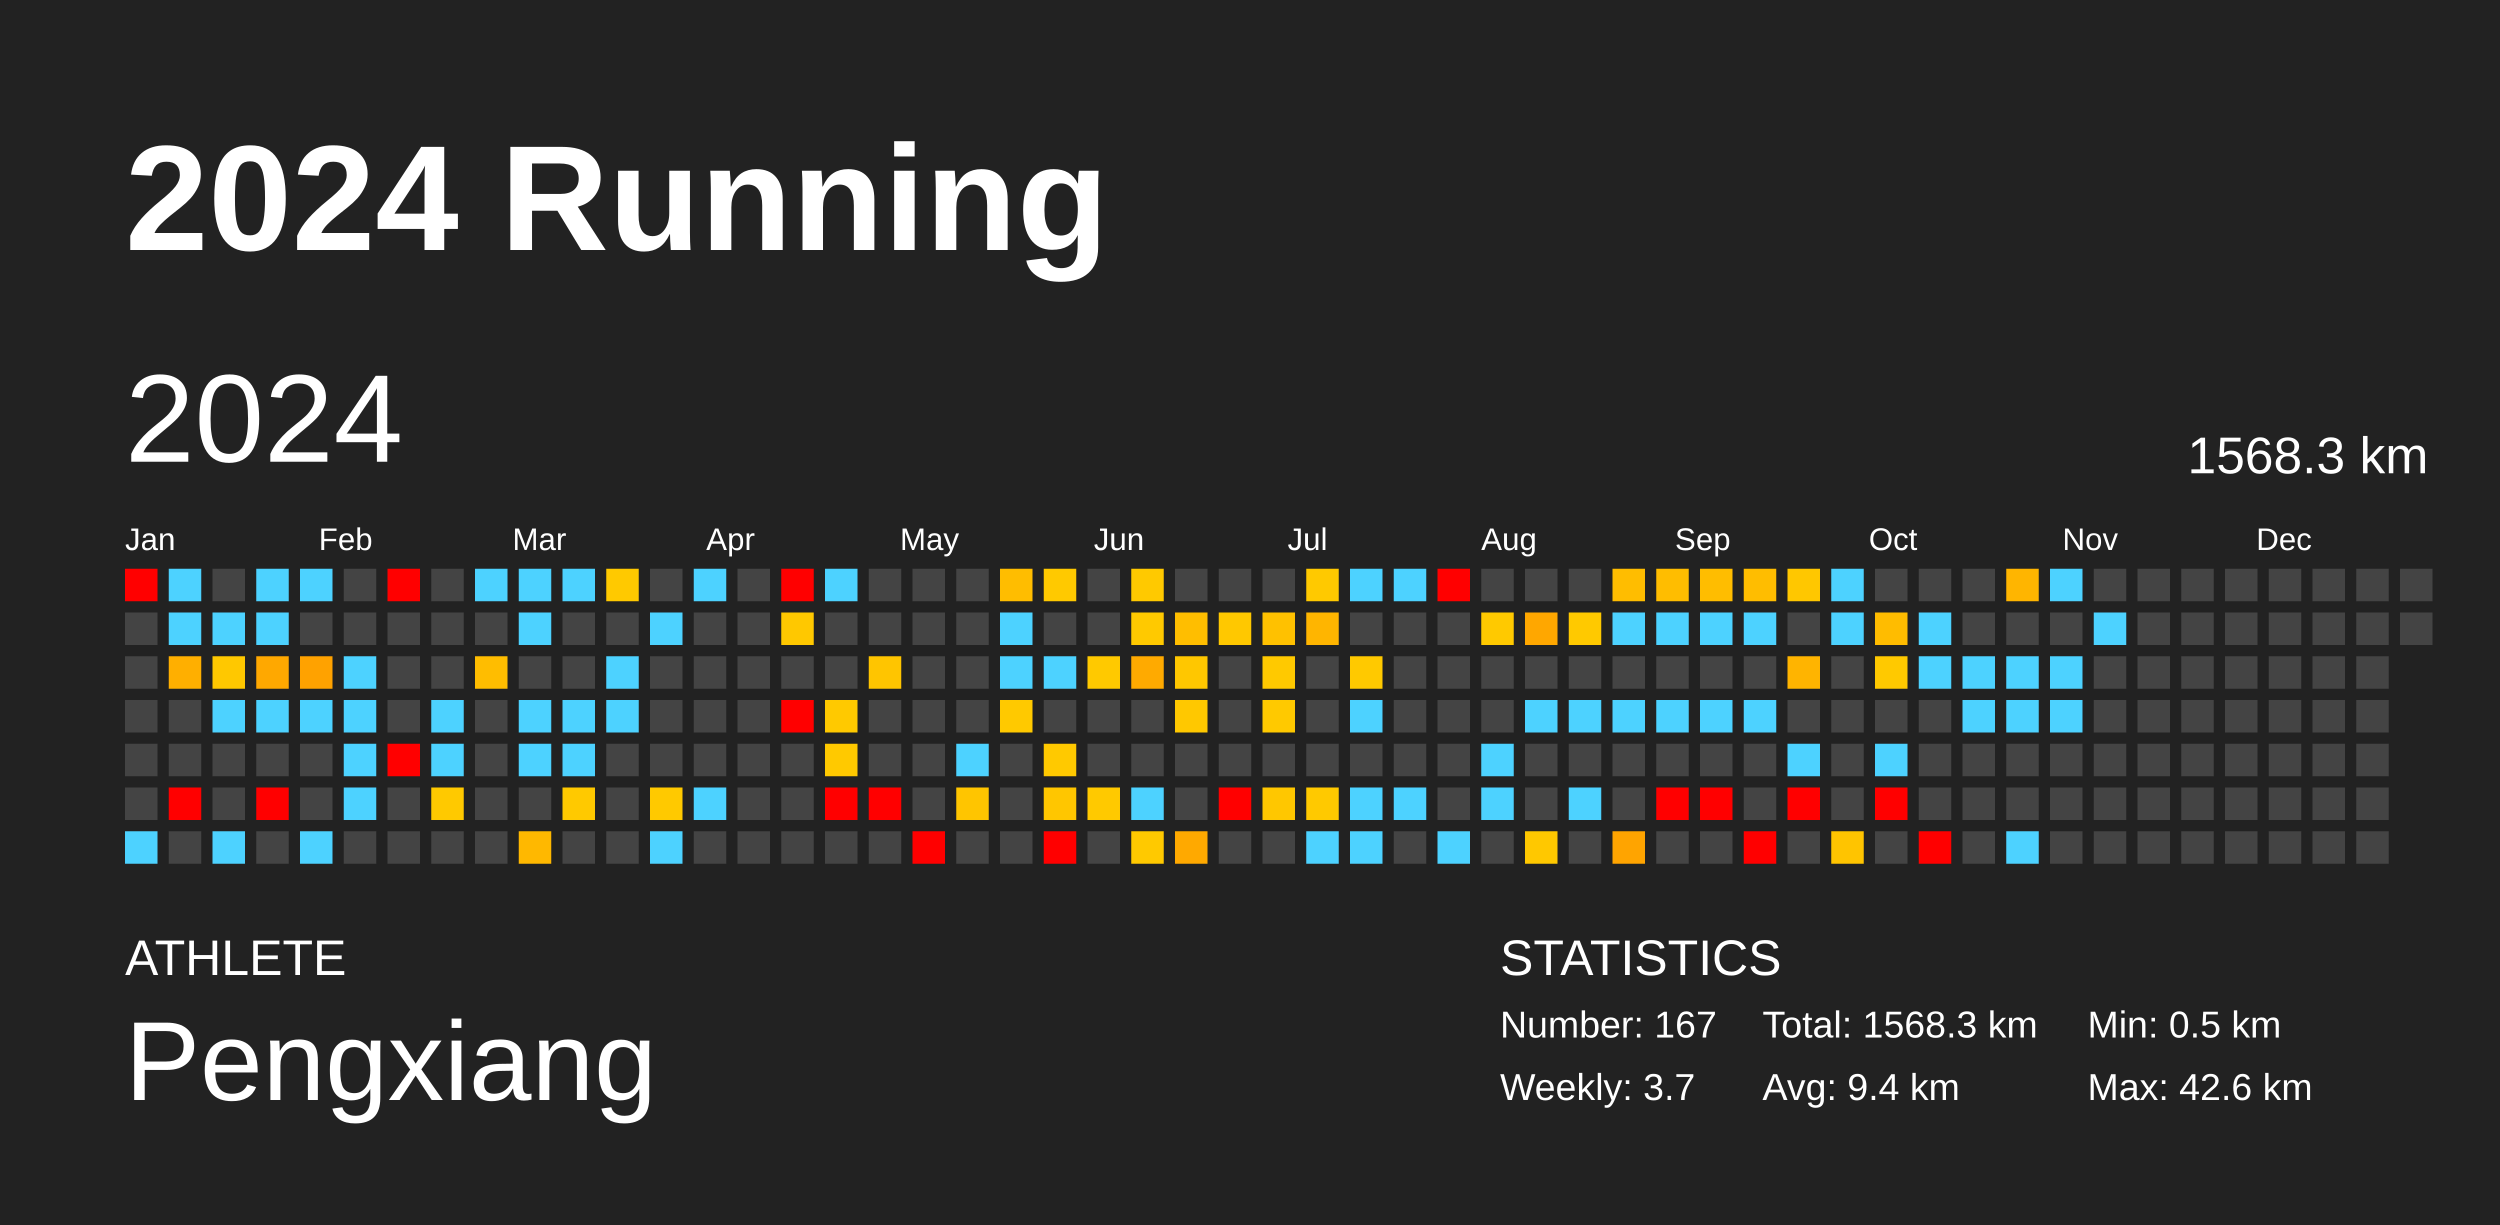
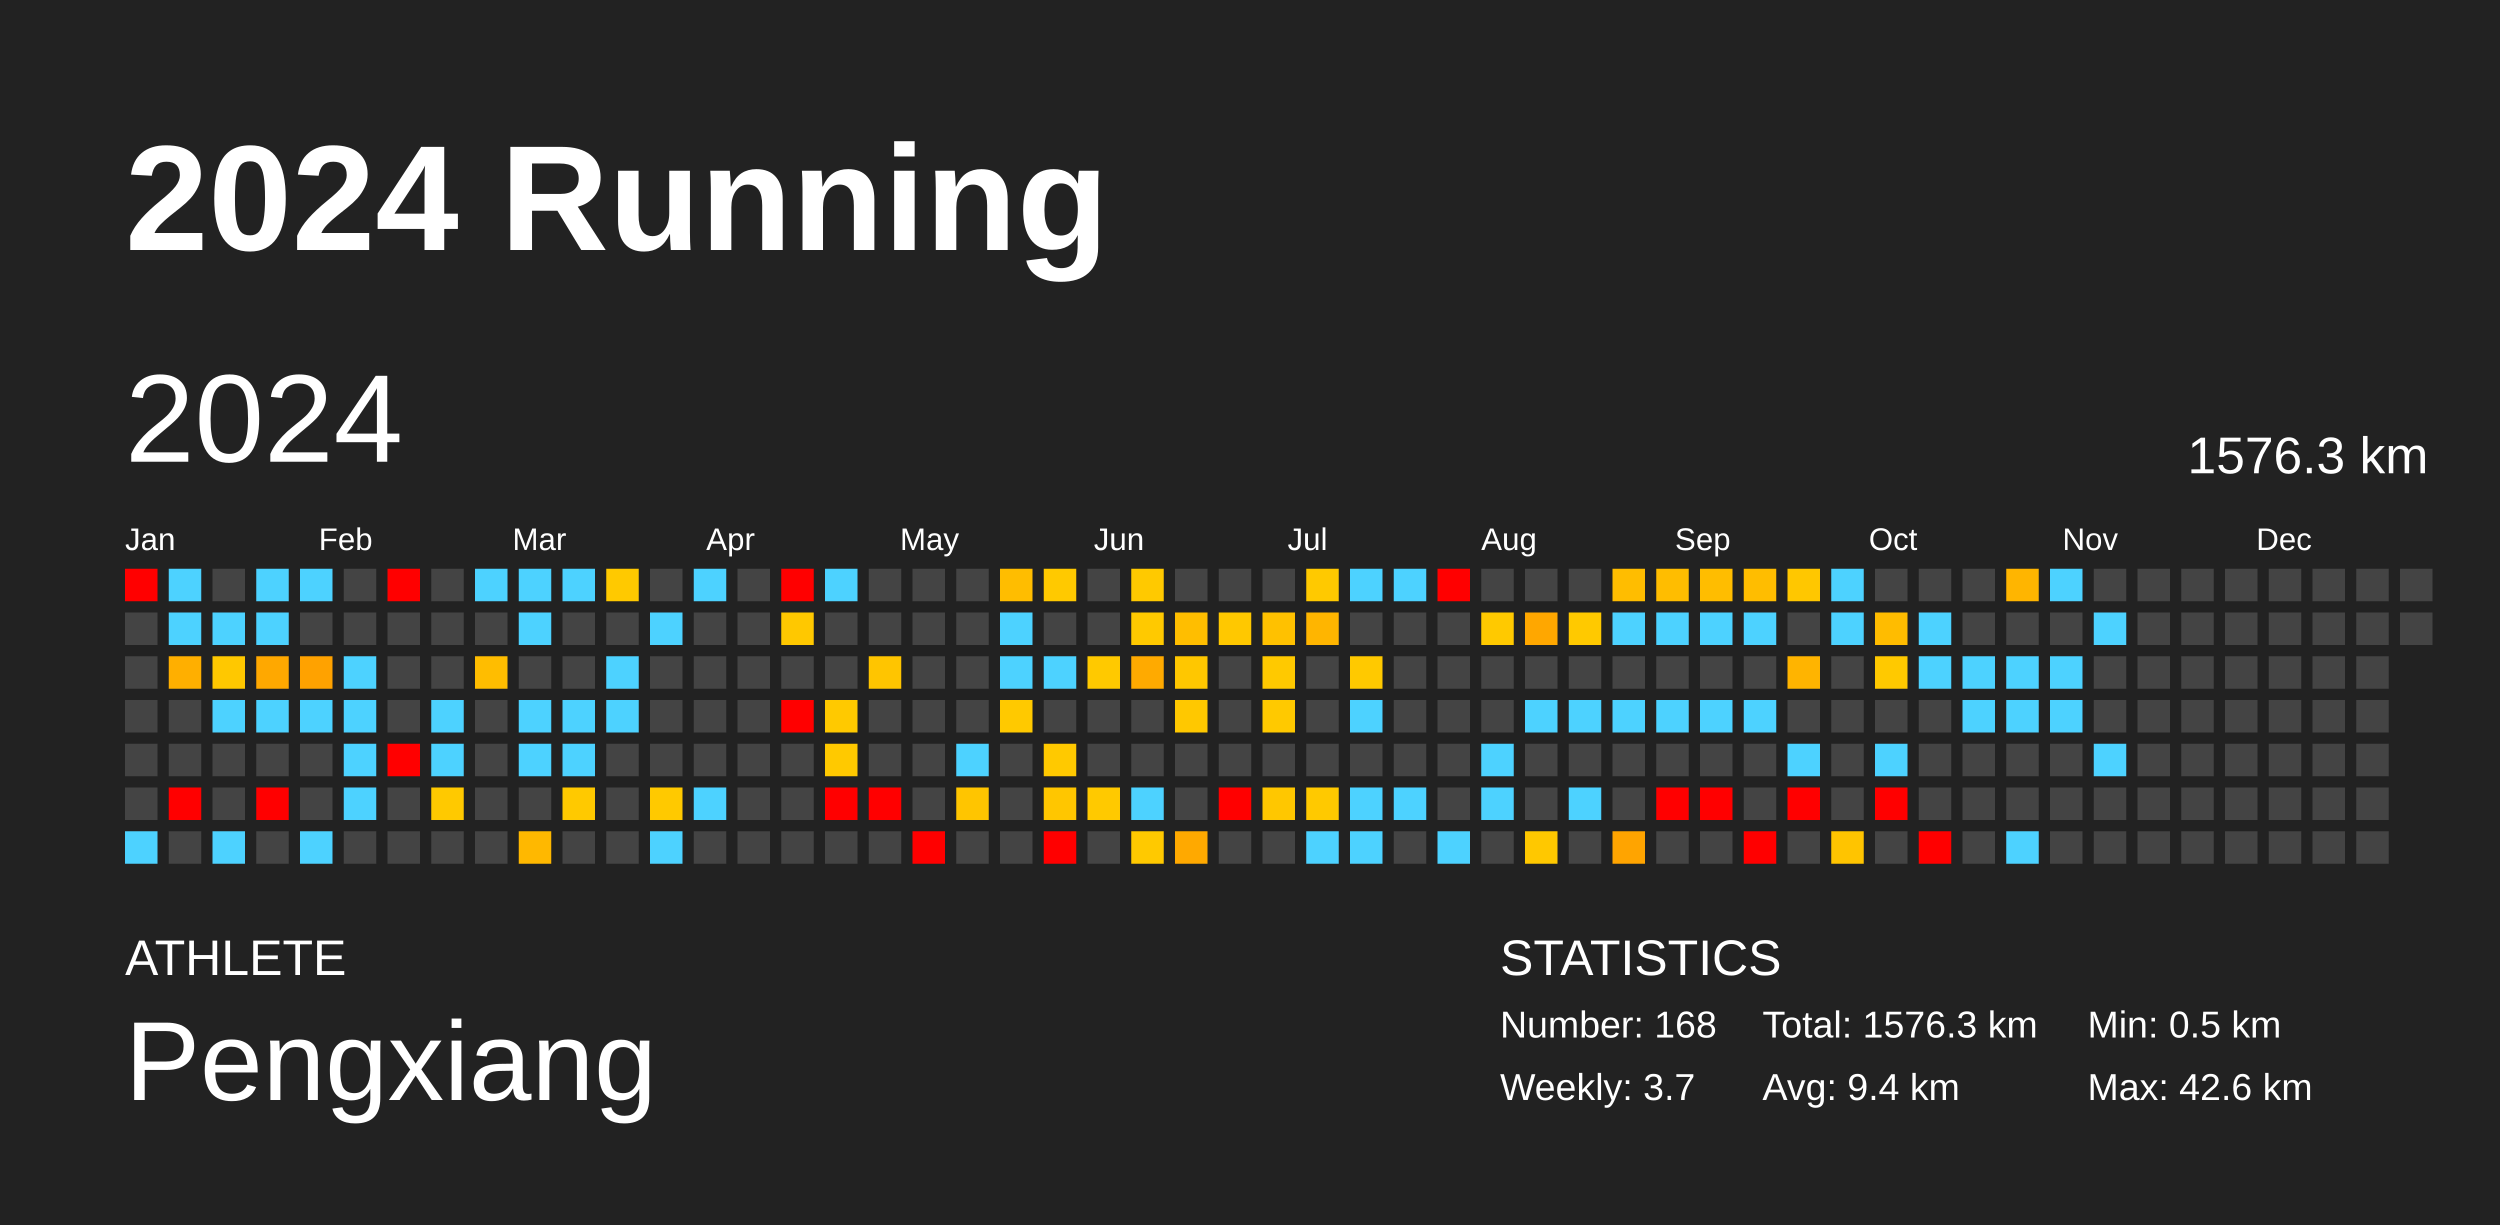
<svg xmlns="http://www.w3.org/2000/svg" baseProfile="full" height="98mm" version="1.1" viewBox="0,0,200,98" width="200mm">
  <defs />
  <rect fill="#222222" height="98" width="200" x="0" y="0" />
  <text fill="#FFFFFF" style="font-size:12px; font-family:Arial; font-weight:bold;" x="10" y="20">2024 Running</text>
  <text fill="#FFFFFF" style="font-size:4px; font-family:Arial" x="10" y="78">ATHLETE</text>
  <text fill="#FFFFFF" style="font-size:9px; font-family:Arial" x="10" y="88">Pengxiang</text>
  <text fill="#FFFFFF" style="font-size:4px; font-family:Arial" x="120" y="78">STATISTICS</text>
-   <text fill="#FFFFFF" style="font-size:3px; font-family:Arial" x="120" y="83">Number: 167</text>
+   <text fill="#FFFFFF" style="font-size:3px; font-family:Arial" x="120" y="83">Number: 168</text>
  <text fill="#FFFFFF" style="font-size:3px; font-family:Arial" x="120" y="88">Weekly: 3.7</text>
-   <text fill="#FFFFFF" style="font-size:3px; font-family:Arial" x="141" y="83">Total: 1568.3 km</text>
+   <text fill="#FFFFFF" style="font-size:3px; font-family:Arial" x="141" y="83">Total: 1576.3 km</text>
  <text fill="#FFFFFF" style="font-size:3px; font-family:Arial" x="141" y="88">Avg: 9.4 km</text>
  <text fill="#FFFFFF" style="font-size:3px; font-family:Arial" x="167" y="83">Min: 0.5 km</text>
  <text fill="#FFFFFF" style="font-size:3px; font-family:Arial" x="167" y="88">Max: 42.6 km</text>
  <text dominant-baseline="hanging" fill="#FFFFFF" style="font-size:10.0px; font-family:Arial;" x="10" y="30">2024</text>
-   <text dominant-baseline="hanging" fill="#FFFFFF" style="font-size:4.125px; font-family:Arial;" x="175" y="35">1568.3 km</text>
+   <text dominant-baseline="hanging" fill="#FFFFFF" style="font-size:4.125px; font-family:Arial;" x="175" y="35">1576.3 km</text>
  <text fill="#FFFFFF" style="font-size:2.5px; font-family:Arial" x="10.0" y="44">Jan</text>
  <text fill="#FFFFFF" style="font-size:2.5px; font-family:Arial" x="25.5" y="44">Feb</text>
  <text fill="#FFFFFF" style="font-size:2.5px; font-family:Arial" x="41.0" y="44">Mar</text>
  <text fill="#FFFFFF" style="font-size:2.5px; font-family:Arial" x="56.5" y="44">Apr</text>
  <text fill="#FFFFFF" style="font-size:2.5px; font-family:Arial" x="72.0" y="44">May</text>
  <text fill="#FFFFFF" style="font-size:2.5px; font-family:Arial" x="87.5" y="44">Jun</text>
  <text fill="#FFFFFF" style="font-size:2.5px; font-family:Arial" x="103.0" y="44">Jul</text>
  <text fill="#FFFFFF" style="font-size:2.5px; font-family:Arial" x="118.5" y="44">Aug</text>
  <text fill="#FFFFFF" style="font-size:2.5px; font-family:Arial" x="134.0" y="44">Sep</text>
  <text fill="#FFFFFF" style="font-size:2.5px; font-family:Arial" x="149.5" y="44">Oct</text>
  <text fill="#FFFFFF" style="font-size:2.5px; font-family:Arial" x="165.0" y="44">Nov</text>
  <text fill="#FFFFFF" style="font-size:2.5px; font-family:Arial" x="180.5" y="44">Dec</text>
  <rect fill="red" height="2.6" width="2.6" x="10.0" y="45.5" />
  <rect fill="#444444" height="2.6" width="2.6" x="10.0" y="49.0" />
  <rect fill="#444444" height="2.6" width="2.6" x="10.0" y="52.5" />
  <rect fill="#444444" height="2.6" width="2.6" x="10.0" y="56.0" />
  <rect fill="#444444" height="2.6" width="2.6" x="10.0" y="59.5" />
  <rect fill="#444444" height="2.6" width="2.6" x="10.0" y="63.0" />
  <rect fill="#4dd2ff" height="2.6" width="2.6" x="10.0" y="66.5" />
  <rect fill="#4dd2ff" height="2.6" width="2.6" x="13.5" y="45.5" />
  <rect fill="#4dd2ff" height="2.6" width="2.6" x="13.5" y="49.0" />
  <rect fill="#ffaf00" height="2.6" width="2.6" x="13.5" y="52.5" />
  <rect fill="#444444" height="2.6" width="2.6" x="13.5" y="56.0" />
  <rect fill="#444444" height="2.6" width="2.6" x="13.5" y="59.5" />
  <rect fill="red" height="2.6" width="2.6" x="13.5" y="63.0" />
  <rect fill="#444444" height="2.6" width="2.6" x="13.5" y="66.5" />
  <rect fill="#444444" height="2.6" width="2.6" x="17.0" y="45.5" />
  <rect fill="#4dd2ff" height="2.6" width="2.6" x="17.0" y="49.0" />
  <rect fill="#ffc800" height="2.6" width="2.6" x="17.0" y="52.5" />
  <rect fill="#4dd2ff" height="2.6" width="2.6" x="17.0" y="56.0" />
  <rect fill="#444444" height="2.6" width="2.6" x="17.0" y="59.5" />
  <rect fill="#444444" height="2.6" width="2.6" x="17.0" y="63.0" />
  <rect fill="#4dd2ff" height="2.6" width="2.6" x="17.0" y="66.5" />
  <rect fill="#4dd2ff" height="2.6" width="2.6" x="20.5" y="45.5" />
  <rect fill="#4dd2ff" height="2.6" width="2.6" x="20.5" y="49.0" />
  <rect fill="#ffa800" height="2.6" width="2.6" x="20.5" y="52.5" />
  <rect fill="#4dd2ff" height="2.6" width="2.6" x="20.5" y="56.0" />
  <rect fill="#444444" height="2.6" width="2.6" x="20.5" y="59.5" />
  <rect fill="red" height="2.6" width="2.6" x="20.5" y="63.0" />
  <rect fill="#444444" height="2.6" width="2.6" x="20.5" y="66.5" />
  <rect fill="#4dd2ff" height="2.6" width="2.6" x="24.0" y="45.5" />
  <rect fill="#444444" height="2.6" width="2.6" x="24.0" y="49.0" />
  <rect fill="#ffa200" height="2.6" width="2.6" x="24.0" y="52.5" />
  <rect fill="#4dd2ff" height="2.6" width="2.6" x="24.0" y="56.0" />
  <rect fill="#444444" height="2.6" width="2.6" x="24.0" y="59.5" />
  <rect fill="#444444" height="2.6" width="2.6" x="24.0" y="63.0" />
  <rect fill="#4dd2ff" height="2.6" width="2.6" x="24.0" y="66.5" />
  <rect fill="#444444" height="2.6" width="2.6" x="27.5" y="45.5" />
  <rect fill="#444444" height="2.6" width="2.6" x="27.5" y="49.0" />
  <rect fill="#4dd2ff" height="2.6" width="2.6" x="27.5" y="52.5" />
  <rect fill="#4dd2ff" height="2.6" width="2.6" x="27.5" y="56.0" />
  <rect fill="#4dd2ff" height="2.6" width="2.6" x="27.5" y="59.5" />
  <rect fill="#4dd2ff" height="2.6" width="2.6" x="27.5" y="63.0" />
  <rect fill="#444444" height="2.6" width="2.6" x="27.5" y="66.5" />
  <rect fill="red" height="2.6" width="2.6" x="31.0" y="45.5" />
  <rect fill="#444444" height="2.6" width="2.6" x="31.0" y="49.0" />
  <rect fill="#444444" height="2.6" width="2.6" x="31.0" y="52.5" />
  <rect fill="#444444" height="2.6" width="2.6" x="31.0" y="56.0" />
  <rect fill="red" height="2.6" width="2.6" x="31.0" y="59.5" />
  <rect fill="#444444" height="2.6" width="2.6" x="31.0" y="63.0" />
  <rect fill="#444444" height="2.6" width="2.6" x="31.0" y="66.5" />
  <rect fill="#444444" height="2.6" width="2.6" x="34.5" y="45.5" />
  <rect fill="#444444" height="2.6" width="2.6" x="34.5" y="49.0" />
  <rect fill="#444444" height="2.6" width="2.6" x="34.5" y="52.5" />
  <rect fill="#4dd2ff" height="2.6" width="2.6" x="34.5" y="56.0" />
  <rect fill="#4dd2ff" height="2.6" width="2.6" x="34.5" y="59.5" />
  <rect fill="#ffc900" height="2.6" width="2.6" x="34.5" y="63.0" />
  <rect fill="#444444" height="2.6" width="2.6" x="34.5" y="66.5" />
  <rect fill="#4dd2ff" height="2.6" width="2.6" x="38.0" y="45.5" />
  <rect fill="#444444" height="2.6" width="2.6" x="38.0" y="49.0" />
  <rect fill="#ffbd00" height="2.6" width="2.6" x="38.0" y="52.5" />
  <rect fill="#444444" height="2.6" width="2.6" x="38.0" y="56.0" />
  <rect fill="#444444" height="2.6" width="2.6" x="38.0" y="59.5" />
  <rect fill="#444444" height="2.6" width="2.6" x="38.0" y="63.0" />
  <rect fill="#444444" height="2.6" width="2.6" x="38.0" y="66.5" />
  <rect fill="#4dd2ff" height="2.6" width="2.6" x="41.5" y="45.5" />
  <rect fill="#4dd2ff" height="2.6" width="2.6" x="41.5" y="49.0" />
  <rect fill="#444444" height="2.6" width="2.6" x="41.5" y="52.5" />
  <rect fill="#4dd2ff" height="2.6" width="2.6" x="41.5" y="56.0" />
  <rect fill="#4dd2ff" height="2.6" width="2.6" x="41.5" y="59.5" />
  <rect fill="#444444" height="2.6" width="2.6" x="41.5" y="63.0" />
  <rect fill="#ffb800" height="2.6" width="2.6" x="41.5" y="66.5" />
  <rect fill="#4dd2ff" height="2.6" width="2.6" x="45.0" y="45.5" />
  <rect fill="#444444" height="2.6" width="2.6" x="45.0" y="49.0" />
  <rect fill="#444444" height="2.6" width="2.6" x="45.0" y="52.5" />
  <rect fill="#4dd2ff" height="2.6" width="2.6" x="45.0" y="56.0" />
  <rect fill="#4dd2ff" height="2.6" width="2.6" x="45.0" y="59.5" />
  <rect fill="#ffc900" height="2.6" width="2.6" x="45.0" y="63.0" />
  <rect fill="#444444" height="2.6" width="2.6" x="45.0" y="66.5" />
  <rect fill="#ffc900" height="2.6" width="2.6" x="48.5" y="45.5" />
  <rect fill="#444444" height="2.6" width="2.6" x="48.5" y="49.0" />
  <rect fill="#4dd2ff" height="2.6" width="2.6" x="48.5" y="52.5" />
  <rect fill="#4dd2ff" height="2.6" width="2.6" x="48.5" y="56.0" />
  <rect fill="#444444" height="2.6" width="2.6" x="48.5" y="59.5" />
  <rect fill="#444444" height="2.6" width="2.6" x="48.5" y="63.0" />
  <rect fill="#444444" height="2.6" width="2.6" x="48.5" y="66.5" />
  <rect fill="#444444" height="2.6" width="2.6" x="52.0" y="45.5" />
  <rect fill="#4dd2ff" height="2.6" width="2.6" x="52.0" y="49.0" />
  <rect fill="#444444" height="2.6" width="2.6" x="52.0" y="52.5" />
  <rect fill="#444444" height="2.6" width="2.6" x="52.0" y="56.0" />
  <rect fill="#444444" height="2.6" width="2.6" x="52.0" y="59.5" />
  <rect fill="#ffc900" height="2.6" width="2.6" x="52.0" y="63.0" />
  <rect fill="#4dd2ff" height="2.6" width="2.6" x="52.0" y="66.5" />
  <rect fill="#4dd2ff" height="2.6" width="2.6" x="55.5" y="45.5" />
  <rect fill="#444444" height="2.6" width="2.6" x="55.5" y="49.0" />
  <rect fill="#444444" height="2.6" width="2.6" x="55.5" y="52.5" />
  <rect fill="#444444" height="2.6" width="2.6" x="55.5" y="56.0" />
  <rect fill="#444444" height="2.6" width="2.6" x="55.5" y="59.5" />
  <rect fill="#4dd2ff" height="2.6" width="2.6" x="55.5" y="63.0" />
  <rect fill="#444444" height="2.6" width="2.6" x="55.5" y="66.5" />
  <rect fill="#444444" height="2.6" width="2.6" x="59.0" y="45.5" />
  <rect fill="#444444" height="2.6" width="2.6" x="59.0" y="49.0" />
  <rect fill="#444444" height="2.6" width="2.6" x="59.0" y="52.5" />
  <rect fill="#444444" height="2.6" width="2.6" x="59.0" y="56.0" />
  <rect fill="#444444" height="2.6" width="2.6" x="59.0" y="59.5" />
  <rect fill="#444444" height="2.6" width="2.6" x="59.0" y="63.0" />
  <rect fill="#444444" height="2.6" width="2.6" x="59.0" y="66.5" />
  <rect fill="red" height="2.6" width="2.6" x="62.5" y="45.5" />
  <rect fill="#ffc800" height="2.6" width="2.6" x="62.5" y="49.0" />
  <rect fill="#444444" height="2.6" width="2.6" x="62.5" y="52.5" />
  <rect fill="red" height="2.6" width="2.6" x="62.5" y="56.0" />
  <rect fill="#444444" height="2.6" width="2.6" x="62.5" y="59.5" />
  <rect fill="#444444" height="2.6" width="2.6" x="62.5" y="63.0" />
  <rect fill="#444444" height="2.6" width="2.6" x="62.5" y="66.5" />
  <rect fill="#4dd2ff" height="2.6" width="2.6" x="66.0" y="45.5" />
  <rect fill="#444444" height="2.6" width="2.6" x="66.0" y="49.0" />
  <rect fill="#444444" height="2.6" width="2.6" x="66.0" y="52.5" />
  <rect fill="#ffc900" height="2.6" width="2.6" x="66.0" y="56.0" />
  <rect fill="#ffc900" height="2.6" width="2.6" x="66.0" y="59.5" />
  <rect fill="red" height="2.6" width="2.6" x="66.0" y="63.0" />
  <rect fill="#444444" height="2.6" width="2.6" x="66.0" y="66.5" />
  <rect fill="#444444" height="2.6" width="2.6" x="69.5" y="45.5" />
  <rect fill="#444444" height="2.6" width="2.6" x="69.5" y="49.0" />
  <rect fill="#ffc500" height="2.6" width="2.6" x="69.5" y="52.5" />
  <rect fill="#444444" height="2.6" width="2.6" x="69.5" y="56.0" />
  <rect fill="#444444" height="2.6" width="2.6" x="69.5" y="59.5" />
  <rect fill="red" height="2.6" width="2.6" x="69.5" y="63.0" />
  <rect fill="#444444" height="2.6" width="2.6" x="69.5" y="66.5" />
  <rect fill="#444444" height="2.6" width="2.6" x="73.0" y="45.5" />
  <rect fill="#444444" height="2.6" width="2.6" x="73.0" y="49.0" />
  <rect fill="#444444" height="2.6" width="2.6" x="73.0" y="52.5" />
  <rect fill="#444444" height="2.6" width="2.6" x="73.0" y="56.0" />
  <rect fill="#444444" height="2.6" width="2.6" x="73.0" y="59.5" />
  <rect fill="#444444" height="2.6" width="2.6" x="73.0" y="63.0" />
  <rect fill="red" height="2.6" width="2.6" x="73.0" y="66.5" />
  <rect fill="#444444" height="2.6" width="2.6" x="76.5" y="45.5" />
  <rect fill="#444444" height="2.6" width="2.6" x="76.5" y="49.0" />
  <rect fill="#444444" height="2.6" width="2.6" x="76.5" y="52.5" />
  <rect fill="#444444" height="2.6" width="2.6" x="76.5" y="56.0" />
  <rect fill="#4dd2ff" height="2.6" width="2.6" x="76.5" y="59.5" />
  <rect fill="#ffc500" height="2.6" width="2.6" x="76.5" y="63.0" />
  <rect fill="#444444" height="2.6" width="2.6" x="76.5" y="66.5" />
  <rect fill="#ffbd00" height="2.6" width="2.6" x="80.0" y="45.5" />
  <rect fill="#4dd2ff" height="2.6" width="2.6" x="80.0" y="49.0" />
  <rect fill="#4dd2ff" height="2.6" width="2.6" x="80.0" y="52.5" />
  <rect fill="#ffc900" height="2.6" width="2.6" x="80.0" y="56.0" />
  <rect fill="#444444" height="2.6" width="2.6" x="80.0" y="59.5" />
  <rect fill="#444444" height="2.6" width="2.6" x="80.0" y="63.0" />
  <rect fill="#444444" height="2.6" width="2.6" x="80.0" y="66.5" />
  <rect fill="#ffc900" height="2.6" width="2.6" x="83.5" y="45.5" />
  <rect fill="#444444" height="2.6" width="2.6" x="83.5" y="49.0" />
  <rect fill="#4dd2ff" height="2.6" width="2.6" x="83.5" y="52.5" />
  <rect fill="#444444" height="2.6" width="2.6" x="83.5" y="56.0" />
  <rect fill="#ffc900" height="2.6" width="2.6" x="83.5" y="59.5" />
  <rect fill="#ffc600" height="2.6" width="2.6" x="83.5" y="63.0" />
  <rect fill="red" height="2.6" width="2.6" x="83.5" y="66.5" />
  <rect fill="#444444" height="2.6" width="2.6" x="87.0" y="45.5" />
  <rect fill="#444444" height="2.6" width="2.6" x="87.0" y="49.0" />
  <rect fill="#ffc900" height="2.6" width="2.6" x="87.0" y="52.5" />
  <rect fill="#444444" height="2.6" width="2.6" x="87.0" y="56.0" />
  <rect fill="#444444" height="2.6" width="2.6" x="87.0" y="59.5" />
  <rect fill="#ffc900" height="2.6" width="2.6" x="87.0" y="63.0" />
  <rect fill="#444444" height="2.6" width="2.6" x="87.0" y="66.5" />
  <rect fill="#ffc900" height="2.6" width="2.6" x="90.5" y="45.5" />
  <rect fill="#ffc900" height="2.6" width="2.6" x="90.5" y="49.0" />
  <rect fill="#ffaa00" height="2.6" width="2.6" x="90.5" y="52.5" />
  <rect fill="#444444" height="2.6" width="2.6" x="90.5" y="56.0" />
  <rect fill="#444444" height="2.6" width="2.6" x="90.5" y="59.5" />
  <rect fill="#4dd2ff" height="2.6" width="2.6" x="90.5" y="63.0" />
  <rect fill="#ffc900" height="2.6" width="2.6" x="90.5" y="66.5" />
  <rect fill="#444444" height="2.6" width="2.6" x="94.0" y="45.5" />
  <rect fill="#ffbe00" height="2.6" width="2.6" x="94.0" y="49.0" />
  <rect fill="#ffc700" height="2.6" width="2.6" x="94.0" y="52.5" />
  <rect fill="#ffc800" height="2.6" width="2.6" x="94.0" y="56.0" />
  <rect fill="#444444" height="2.6" width="2.6" x="94.0" y="59.5" />
  <rect fill="#444444" height="2.6" width="2.6" x="94.0" y="63.0" />
  <rect fill="#ffa900" height="2.6" width="2.6" x="94.0" y="66.5" />
  <rect fill="#444444" height="2.6" width="2.6" x="97.5" y="45.5" />
  <rect fill="#ffc800" height="2.6" width="2.6" x="97.5" y="49.0" />
  <rect fill="#444444" height="2.6" width="2.6" x="97.5" y="52.5" />
  <rect fill="#444444" height="2.6" width="2.6" x="97.5" y="56.0" />
  <rect fill="#444444" height="2.6" width="2.6" x="97.5" y="59.5" />
  <rect fill="red" height="2.6" width="2.6" x="97.5" y="63.0" />
  <rect fill="#444444" height="2.6" width="2.6" x="97.5" y="66.5" />
  <rect fill="#444444" height="2.6" width="2.6" x="101.0" y="45.5" />
  <rect fill="#ffc100" height="2.6" width="2.6" x="101.0" y="49.0" />
  <rect fill="#ffc900" height="2.6" width="2.6" x="101.0" y="52.5" />
  <rect fill="#ffc900" height="2.6" width="2.6" x="101.0" y="56.0" />
  <rect fill="#444444" height="2.6" width="2.6" x="101.0" y="59.5" />
  <rect fill="#ffc700" height="2.6" width="2.6" x="101.0" y="63.0" />
  <rect fill="#444444" height="2.6" width="2.6" x="101.0" y="66.5" />
  <rect fill="#ffc900" height="2.6" width="2.6" x="104.5" y="45.5" />
  <rect fill="#ffb500" height="2.6" width="2.6" x="104.5" y="49.0" />
  <rect fill="#444444" height="2.6" width="2.6" x="104.5" y="52.5" />
  <rect fill="#444444" height="2.6" width="2.6" x="104.5" y="56.0" />
  <rect fill="#444444" height="2.6" width="2.6" x="104.5" y="59.5" />
  <rect fill="#ffc900" height="2.6" width="2.6" x="104.5" y="63.0" />
  <rect fill="#4dd2ff" height="2.6" width="2.6" x="104.5" y="66.5" />
  <rect fill="#4dd2ff" height="2.6" width="2.6" x="108.0" y="45.5" />
  <rect fill="#444444" height="2.6" width="2.6" x="108.0" y="49.0" />
  <rect fill="#ffc900" height="2.6" width="2.6" x="108.0" y="52.5" />
  <rect fill="#4dd2ff" height="2.6" width="2.6" x="108.0" y="56.0" />
  <rect fill="#444444" height="2.6" width="2.6" x="108.0" y="59.5" />
  <rect fill="#4dd2ff" height="2.6" width="2.6" x="108.0" y="63.0" />
  <rect fill="#4dd2ff" height="2.6" width="2.6" x="108.0" y="66.5" />
  <rect fill="#4dd2ff" height="2.6" width="2.6" x="111.5" y="45.5" />
  <rect fill="#444444" height="2.6" width="2.6" x="111.5" y="49.0" />
  <rect fill="#444444" height="2.6" width="2.6" x="111.5" y="52.5" />
  <rect fill="#444444" height="2.6" width="2.6" x="111.5" y="56.0" />
  <rect fill="#444444" height="2.6" width="2.6" x="111.5" y="59.5" />
  <rect fill="#4dd2ff" height="2.6" width="2.6" x="111.5" y="63.0" />
  <rect fill="#444444" height="2.6" width="2.6" x="111.5" y="66.5" />
  <rect fill="red" height="2.6" width="2.6" x="115.0" y="45.5" />
  <rect fill="#444444" height="2.6" width="2.6" x="115.0" y="49.0" />
  <rect fill="#444444" height="2.6" width="2.6" x="115.0" y="52.5" />
  <rect fill="#444444" height="2.6" width="2.6" x="115.0" y="56.0" />
  <rect fill="#444444" height="2.6" width="2.6" x="115.0" y="59.5" />
  <rect fill="#444444" height="2.6" width="2.6" x="115.0" y="63.0" />
  <rect fill="#4dd2ff" height="2.6" width="2.6" x="115.0" y="66.5" />
  <rect fill="#444444" height="2.6" width="2.6" x="118.5" y="45.5" />
  <rect fill="#ffc900" height="2.6" width="2.6" x="118.5" y="49.0" />
  <rect fill="#444444" height="2.6" width="2.6" x="118.5" y="52.5" />
  <rect fill="#444444" height="2.6" width="2.6" x="118.5" y="56.0" />
  <rect fill="#4dd2ff" height="2.6" width="2.6" x="118.5" y="59.5" />
  <rect fill="#4dd2ff" height="2.6" width="2.6" x="118.5" y="63.0" />
  <rect fill="#444444" height="2.6" width="2.6" x="118.5" y="66.5" />
  <rect fill="#444444" height="2.6" width="2.6" x="122.0" y="45.5" />
  <rect fill="#ffa700" height="2.6" width="2.6" x="122.0" y="49.0" />
  <rect fill="#444444" height="2.6" width="2.6" x="122.0" y="52.5" />
  <rect fill="#4dd2ff" height="2.6" width="2.6" x="122.0" y="56.0" />
  <rect fill="#444444" height="2.6" width="2.6" x="122.0" y="59.5" />
  <rect fill="#444444" height="2.6" width="2.6" x="122.0" y="63.0" />
  <rect fill="#ffc800" height="2.6" width="2.6" x="122.0" y="66.5" />
  <rect fill="#444444" height="2.6" width="2.6" x="125.5" y="45.5" />
  <rect fill="#ffc900" height="2.6" width="2.6" x="125.5" y="49.0" />
  <rect fill="#444444" height="2.6" width="2.6" x="125.5" y="52.5" />
  <rect fill="#4dd2ff" height="2.6" width="2.6" x="125.5" y="56.0" />
  <rect fill="#444444" height="2.6" width="2.6" x="125.5" y="59.5" />
  <rect fill="#4dd2ff" height="2.6" width="2.6" x="125.5" y="63.0" />
  <rect fill="#444444" height="2.6" width="2.6" x="125.5" y="66.5" />
  <rect fill="#ffbd00" height="2.6" width="2.6" x="129.0" y="45.5" />
  <rect fill="#4dd2ff" height="2.6" width="2.6" x="129.0" y="49.0" />
  <rect fill="#444444" height="2.6" width="2.6" x="129.0" y="52.5" />
  <rect fill="#4dd2ff" height="2.6" width="2.6" x="129.0" y="56.0" />
  <rect fill="#444444" height="2.6" width="2.6" x="129.0" y="59.5" />
  <rect fill="#444444" height="2.6" width="2.6" x="129.0" y="63.0" />
  <rect fill="#ffa400" height="2.6" width="2.6" x="129.0" y="66.5" />
  <rect fill="#ffbd00" height="2.6" width="2.6" x="132.5" y="45.5" />
  <rect fill="#4dd2ff" height="2.6" width="2.6" x="132.5" y="49.0" />
  <rect fill="#444444" height="2.6" width="2.6" x="132.5" y="52.5" />
  <rect fill="#4dd2ff" height="2.6" width="2.6" x="132.5" y="56.0" />
  <rect fill="#444444" height="2.6" width="2.6" x="132.5" y="59.5" />
  <rect fill="red" height="2.6" width="2.6" x="132.5" y="63.0" />
  <rect fill="#444444" height="2.6" width="2.6" x="132.5" y="66.5" />
  <rect fill="#ffbd00" height="2.6" width="2.6" x="136.0" y="45.5" />
  <rect fill="#4dd2ff" height="2.6" width="2.6" x="136.0" y="49.0" />
  <rect fill="#444444" height="2.6" width="2.6" x="136.0" y="52.5" />
  <rect fill="#4dd2ff" height="2.6" width="2.6" x="136.0" y="56.0" />
  <rect fill="#444444" height="2.6" width="2.6" x="136.0" y="59.5" />
  <rect fill="red" height="2.6" width="2.6" x="136.0" y="63.0" />
  <rect fill="#444444" height="2.6" width="2.6" x="136.0" y="66.5" />
  <rect fill="#ffbd00" height="2.6" width="2.6" x="139.5" y="45.5" />
  <rect fill="#4dd2ff" height="2.6" width="2.6" x="139.5" y="49.0" />
  <rect fill="#444444" height="2.6" width="2.6" x="139.5" y="52.5" />
  <rect fill="#4dd2ff" height="2.6" width="2.6" x="139.5" y="56.0" />
  <rect fill="#444444" height="2.6" width="2.6" x="139.5" y="59.5" />
  <rect fill="#444444" height="2.6" width="2.6" x="139.5" y="63.0" />
  <rect fill="red" height="2.6" width="2.6" x="139.5" y="66.5" />
  <rect fill="#ffc700" height="2.6" width="2.6" x="143.0" y="45.5" />
  <rect fill="#444444" height="2.6" width="2.6" x="143.0" y="49.0" />
  <rect fill="#ffb400" height="2.6" width="2.6" x="143.0" y="52.5" />
  <rect fill="#444444" height="2.6" width="2.6" x="143.0" y="56.0" />
  <rect fill="#4dd2ff" height="2.6" width="2.6" x="143.0" y="59.5" />
  <rect fill="red" height="2.6" width="2.6" x="143.0" y="63.0" />
  <rect fill="#444444" height="2.6" width="2.6" x="143.0" y="66.5" />
  <rect fill="#4dd2ff" height="2.6" width="2.6" x="146.5" y="45.5" />
  <rect fill="#4dd2ff" height="2.6" width="2.6" x="146.5" y="49.0" />
  <rect fill="#444444" height="2.6" width="2.6" x="146.5" y="52.5" />
  <rect fill="#444444" height="2.6" width="2.6" x="146.5" y="56.0" />
  <rect fill="#444444" height="2.6" width="2.6" x="146.5" y="59.5" />
  <rect fill="#444444" height="2.6" width="2.6" x="146.5" y="63.0" />
  <rect fill="#ffc400" height="2.6" width="2.6" x="146.5" y="66.5" />
  <rect fill="#444444" height="2.6" width="2.6" x="150.0" y="45.5" />
  <rect fill="#ffbc00" height="2.6" width="2.6" x="150.0" y="49.0" />
  <rect fill="#ffc900" height="2.6" width="2.6" x="150.0" y="52.5" />
  <rect fill="#444444" height="2.6" width="2.6" x="150.0" y="56.0" />
  <rect fill="#4dd2ff" height="2.6" width="2.6" x="150.0" y="59.5" />
  <rect fill="red" height="2.6" width="2.6" x="150.0" y="63.0" />
  <rect fill="#444444" height="2.6" width="2.6" x="150.0" y="66.5" />
  <rect fill="#444444" height="2.6" width="2.6" x="153.5" y="45.5" />
  <rect fill="#4dd2ff" height="2.6" width="2.6" x="153.5" y="49.0" />
  <rect fill="#4dd2ff" height="2.6" width="2.6" x="153.5" y="52.5" />
  <rect fill="#444444" height="2.6" width="2.6" x="153.5" y="56.0" />
  <rect fill="#444444" height="2.6" width="2.6" x="153.5" y="59.5" />
  <rect fill="#444444" height="2.6" width="2.6" x="153.5" y="63.0" />
  <rect fill="red" height="2.6" width="2.6" x="153.5" y="66.5" />
  <rect fill="#444444" height="2.6" width="2.6" x="157.0" y="45.5" />
  <rect fill="#444444" height="2.6" width="2.6" x="157.0" y="49.0" />
  <rect fill="#4dd2ff" height="2.6" width="2.6" x="157.0" y="52.5" />
  <rect fill="#4dd2ff" height="2.6" width="2.6" x="157.0" y="56.0" />
  <rect fill="#444444" height="2.6" width="2.6" x="157.0" y="59.5" />
  <rect fill="#444444" height="2.6" width="2.6" x="157.0" y="63.0" />
  <rect fill="#444444" height="2.6" width="2.6" x="157.0" y="66.5" />
  <rect fill="#ffb500" height="2.6" width="2.6" x="160.5" y="45.5" />
  <rect fill="#444444" height="2.6" width="2.6" x="160.5" y="49.0" />
  <rect fill="#4dd2ff" height="2.6" width="2.6" x="160.5" y="52.5" />
  <rect fill="#4dd2ff" height="2.6" width="2.6" x="160.5" y="56.0" />
  <rect fill="#444444" height="2.6" width="2.6" x="160.5" y="59.5" />
  <rect fill="#444444" height="2.6" width="2.6" x="160.5" y="63.0" />
  <rect fill="#4dd2ff" height="2.6" width="2.6" x="160.5" y="66.5" />
  <rect fill="#4dd2ff" height="2.6" width="2.6" x="164.0" y="45.5" />
  <rect fill="#444444" height="2.6" width="2.6" x="164.0" y="49.0" />
  <rect fill="#4dd2ff" height="2.6" width="2.6" x="164.0" y="52.5" />
  <rect fill="#4dd2ff" height="2.6" width="2.6" x="164.0" y="56.0" />
  <rect fill="#444444" height="2.6" width="2.6" x="164.0" y="59.5" />
  <rect fill="#444444" height="2.6" width="2.6" x="164.0" y="63.0" />
  <rect fill="#444444" height="2.6" width="2.6" x="164.0" y="66.5" />
  <rect fill="#444444" height="2.6" width="2.6" x="167.5" y="45.5" />
  <rect fill="#4dd2ff" height="2.6" width="2.6" x="167.5" y="49.0" />
  <rect fill="#444444" height="2.6" width="2.6" x="167.5" y="52.5" />
  <rect fill="#444444" height="2.6" width="2.6" x="167.5" y="56.0" />
-   <rect fill="#444444" height="2.6" width="2.6" x="167.5" y="59.5" />
+   <rect fill="#4dd2ff" height="2.6" width="2.6" x="167.5" y="59.5" />
  <rect fill="#444444" height="2.6" width="2.6" x="167.5" y="63.0" />
  <rect fill="#444444" height="2.6" width="2.6" x="167.5" y="66.5" />
  <rect fill="#444444" height="2.6" width="2.6" x="171.0" y="45.5" />
  <rect fill="#444444" height="2.6" width="2.6" x="171.0" y="49.0" />
  <rect fill="#444444" height="2.6" width="2.6" x="171.0" y="52.5" />
  <rect fill="#444444" height="2.6" width="2.6" x="171.0" y="56.0" />
  <rect fill="#444444" height="2.6" width="2.6" x="171.0" y="59.5" />
  <rect fill="#444444" height="2.6" width="2.6" x="171.0" y="63.0" />
  <rect fill="#444444" height="2.6" width="2.6" x="171.0" y="66.5" />
  <rect fill="#444444" height="2.6" width="2.6" x="174.5" y="45.5" />
  <rect fill="#444444" height="2.6" width="2.6" x="174.5" y="49.0" />
  <rect fill="#444444" height="2.6" width="2.6" x="174.5" y="52.5" />
  <rect fill="#444444" height="2.6" width="2.6" x="174.5" y="56.0" />
  <rect fill="#444444" height="2.6" width="2.6" x="174.5" y="59.5" />
  <rect fill="#444444" height="2.6" width="2.6" x="174.5" y="63.0" />
  <rect fill="#444444" height="2.6" width="2.6" x="174.5" y="66.5" />
  <rect fill="#444444" height="2.6" width="2.6" x="178.0" y="45.5" />
  <rect fill="#444444" height="2.6" width="2.6" x="178.0" y="49.0" />
  <rect fill="#444444" height="2.6" width="2.6" x="178.0" y="52.5" />
  <rect fill="#444444" height="2.6" width="2.6" x="178.0" y="56.0" />
  <rect fill="#444444" height="2.6" width="2.6" x="178.0" y="59.5" />
  <rect fill="#444444" height="2.6" width="2.6" x="178.0" y="63.0" />
  <rect fill="#444444" height="2.6" width="2.6" x="178.0" y="66.5" />
  <rect fill="#444444" height="2.6" width="2.6" x="181.5" y="45.5" />
  <rect fill="#444444" height="2.6" width="2.6" x="181.5" y="49.0" />
  <rect fill="#444444" height="2.6" width="2.6" x="181.5" y="52.5" />
  <rect fill="#444444" height="2.6" width="2.6" x="181.5" y="56.0" />
  <rect fill="#444444" height="2.6" width="2.6" x="181.5" y="59.5" />
  <rect fill="#444444" height="2.6" width="2.6" x="181.5" y="63.0" />
  <rect fill="#444444" height="2.6" width="2.6" x="181.5" y="66.5" />
  <rect fill="#444444" height="2.6" width="2.6" x="185.0" y="45.5" />
  <rect fill="#444444" height="2.6" width="2.6" x="185.0" y="49.0" />
  <rect fill="#444444" height="2.6" width="2.6" x="185.0" y="52.5" />
  <rect fill="#444444" height="2.6" width="2.6" x="185.0" y="56.0" />
  <rect fill="#444444" height="2.6" width="2.6" x="185.0" y="59.5" />
  <rect fill="#444444" height="2.6" width="2.6" x="185.0" y="63.0" />
  <rect fill="#444444" height="2.6" width="2.6" x="185.0" y="66.5" />
  <rect fill="#444444" height="2.6" width="2.6" x="188.5" y="45.5" />
  <rect fill="#444444" height="2.6" width="2.6" x="188.5" y="49.0" />
  <rect fill="#444444" height="2.6" width="2.6" x="188.5" y="52.5" />
  <rect fill="#444444" height="2.6" width="2.6" x="188.5" y="56.0" />
  <rect fill="#444444" height="2.6" width="2.6" x="188.5" y="59.5" />
  <rect fill="#444444" height="2.6" width="2.6" x="188.5" y="63.0" />
  <rect fill="#444444" height="2.6" width="2.6" x="188.5" y="66.5" />
  <rect fill="#444444" height="2.6" width="2.6" x="192.0" y="45.5" />
  <rect fill="#444444" height="2.6" width="2.6" x="192.0" y="49.0" />
</svg>
